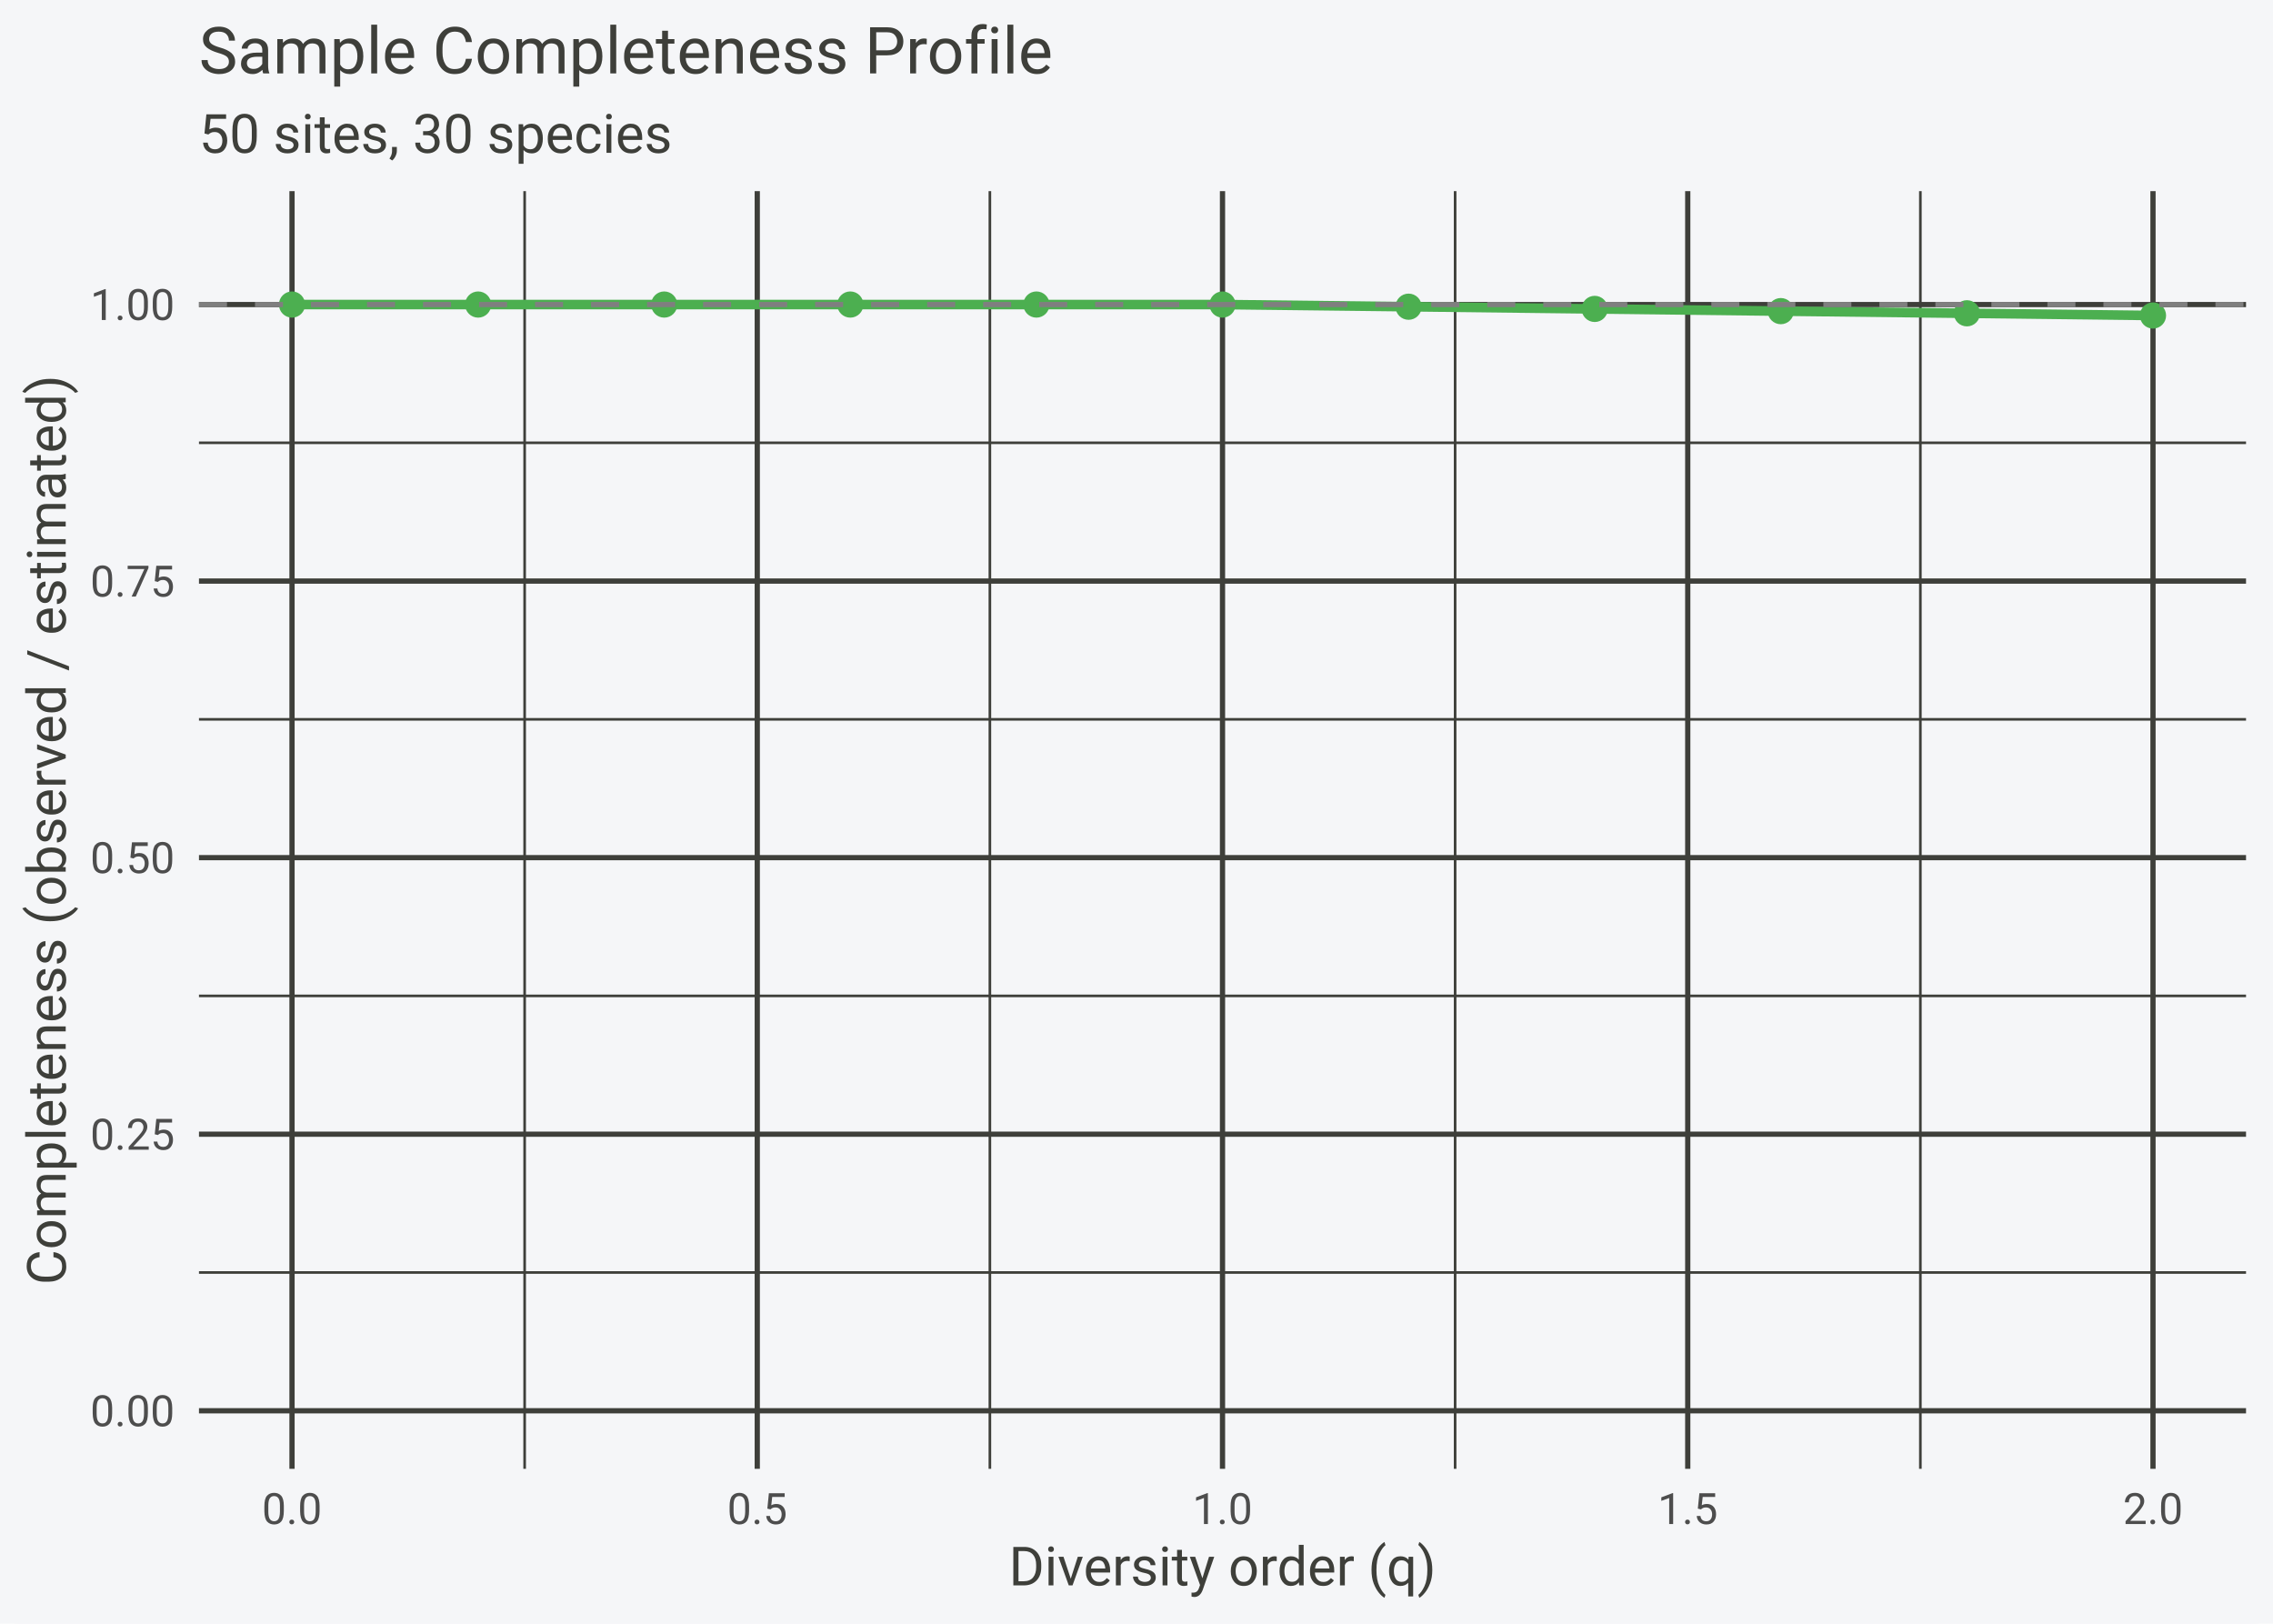
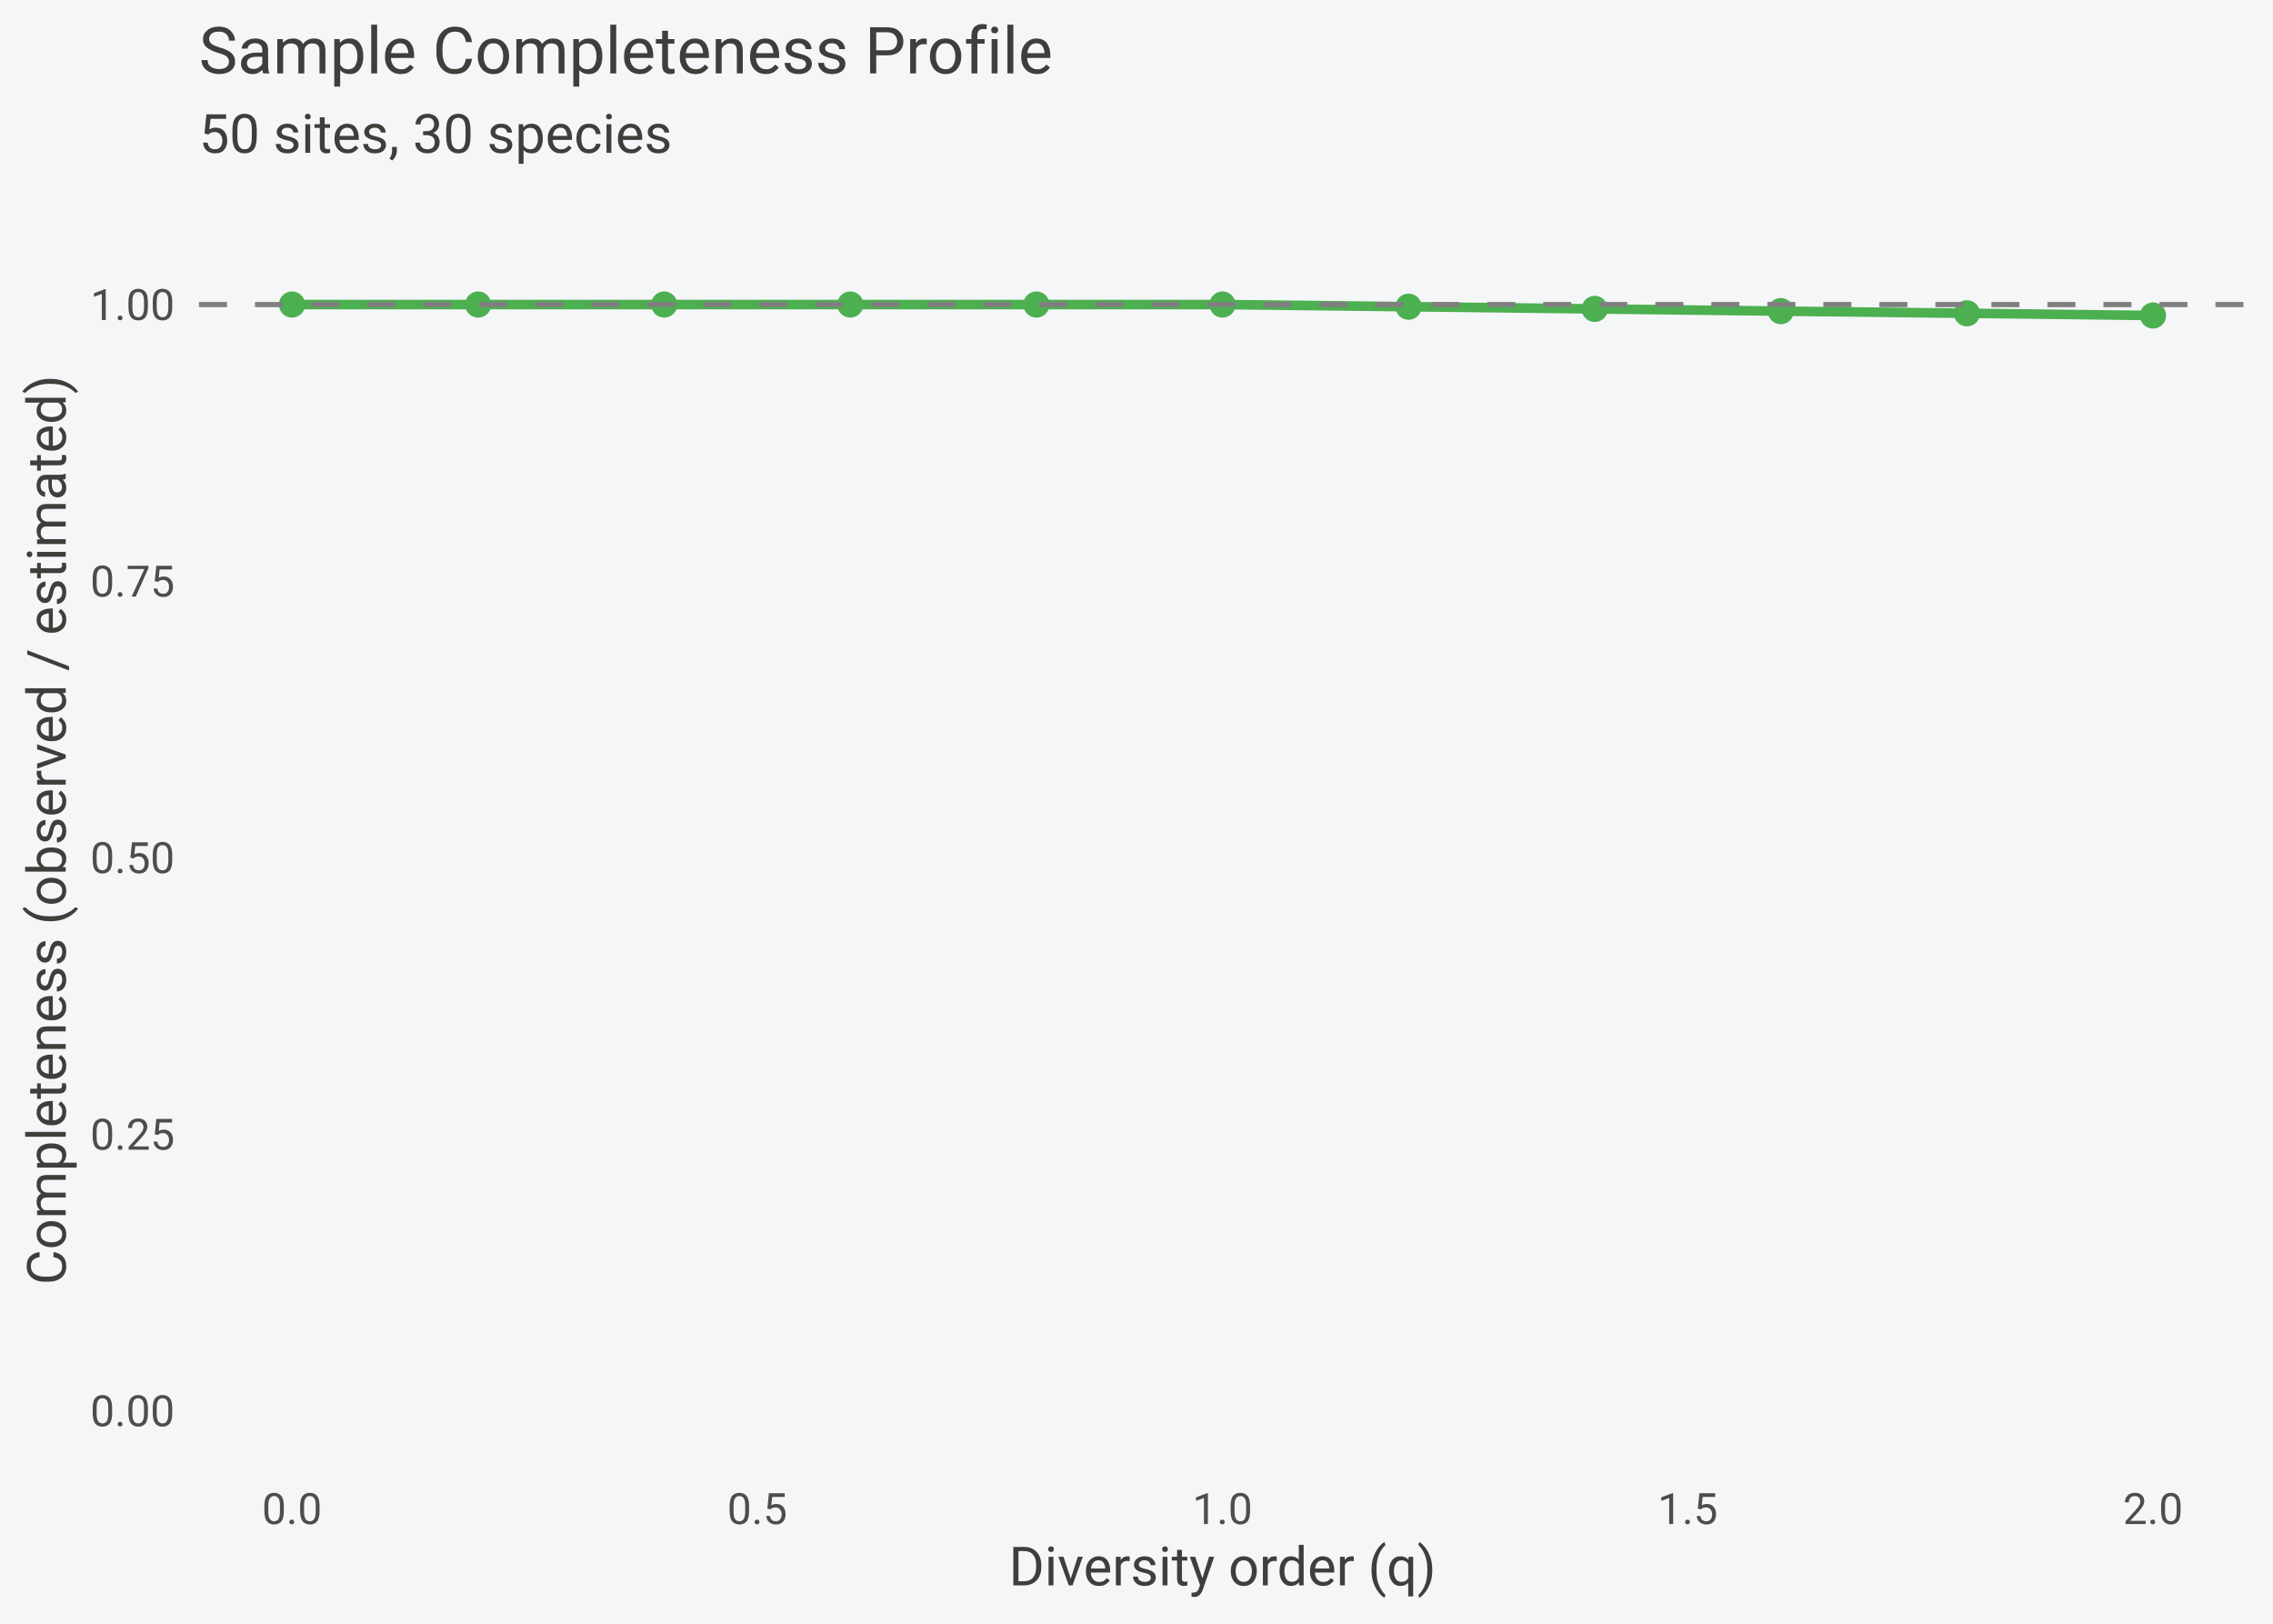
<svg xmlns="http://www.w3.org/2000/svg" width="504.00pt" height="360.00pt" viewBox="0 0 504.00 360.00">
  <g class="svglite">
    <defs>
      <style type="text/css">
    /* theme-aware-processed */
    .svglite line, .svglite polyline, .svglite polygon, .svglite path, .svglite circle {
      fill: none;
      stroke: #3E3F3A;
      stroke-linecap: round;
      stroke-linejoin: round;
      stroke-miterlimit: 10.00;
    }
    .svglite &gt; g &gt; rect {
      fill: none;
      stroke: #3E3F3A;
      stroke-linecap: round;
      stroke-linejoin: round;
      stroke-miterlimit: 10.00;
    }
    .svglite text {
      white-space: pre;
      fill: #3E3F3A;
    }
    .svglite g.glyphgroup path {
      fill: inherit;
      stroke: none;
    }
  </style>
    </defs>
    <rect width="100%" height="100%" style="stroke: none; fill: #F5F6F8;" />
    <defs>
      <clipPath id="cpMC4wMHw1MDQuMDB8MC4wMHwzNjAuMDA=">
        <rect x="0.00" y="0.00" width="504.00" height="360.00" />
      </clipPath>
    </defs>
    <g clip-path="url(#cpMC4wMHw1MDQuMDB8MC4wMHwzNjAuMDA=)">
      <rect rx="4" x="0.00" y="0.00" width="504.00" height="360.00" style="stroke-width: 1.16; stroke: none; fill: #F5F6F8;" />
    </g>
    <defs>
      <clipPath id="cpNDQuMTJ8NDk4LjAyfDQyLjM4fDMyNS42NQ==">
        <rect x="44.12" y="42.38" width="453.90" height="283.28" />
      </clipPath>
    </defs>
    <g clip-path="url(#cpNDQuMTJ8NDk4LjAyfDQyLjM4fDMyNS42NQ==)">
-       <polyline points="44.12,282.12 498.02,282.12 " style="stroke-width: 0.58; stroke: #3E3F3A; stroke-linecap: butt;" />
-       <polyline points="44.12,220.80 498.02,220.80 " style="stroke-width: 0.58; stroke: #3E3F3A; stroke-linecap: butt;" />
-       <polyline points="44.12,159.49 498.02,159.49 " style="stroke-width: 0.58; stroke: #3E3F3A; stroke-linecap: butt;" />
-       <polyline points="44.12,98.17 498.02,98.17 " style="stroke-width: 0.58; stroke: #3E3F3A; stroke-linecap: butt;" />
-       <polyline points="116.33,325.65 116.33,42.38 " style="stroke-width: 0.58; stroke: #3E3F3A; stroke-linecap: butt;" />
-       <polyline points="219.49,325.65 219.49,42.38 " style="stroke-width: 0.58; stroke: #3E3F3A; stroke-linecap: butt;" />
-       <polyline points="322.65,325.65 322.65,42.38 " style="stroke-width: 0.58; stroke: #3E3F3A; stroke-linecap: butt;" />
-       <polyline points="425.81,325.65 425.81,42.38 " style="stroke-width: 0.58; stroke: #3E3F3A; stroke-linecap: butt;" />
-       <polyline points="44.12,312.78 498.02,312.78 " style="stroke-width: 1.16; stroke: #3E3F3A; stroke-linecap: butt;" />
-       <polyline points="44.12,251.46 498.02,251.46 " style="stroke-width: 1.16; stroke: #3E3F3A; stroke-linecap: butt;" />
-       <polyline points="44.12,190.15 498.02,190.15 " style="stroke-width: 1.16; stroke: #3E3F3A; stroke-linecap: butt;" />
-       <polyline points="44.12,128.83 498.02,128.83 " style="stroke-width: 1.16; stroke: #3E3F3A; stroke-linecap: butt;" />
-       <polyline points="44.12,67.52 498.02,67.52 " style="stroke-width: 1.16; stroke: #3E3F3A; stroke-linecap: butt;" />
-       <polyline points="64.75,325.65 64.75,42.38 " style="stroke-width: 1.16; stroke: #3E3F3A; stroke-linecap: butt;" />
-       <polyline points="167.91,325.65 167.91,42.38 " style="stroke-width: 1.16; stroke: #3E3F3A; stroke-linecap: butt;" />
-       <polyline points="271.07,325.65 271.07,42.38 " style="stroke-width: 1.16; stroke: #3E3F3A; stroke-linecap: butt;" />
-       <polyline points="374.23,325.65 374.23,42.38 " style="stroke-width: 1.16; stroke: #3E3F3A; stroke-linecap: butt;" />
-       <polyline points="477.39,325.65 477.39,42.38 " style="stroke-width: 1.16; stroke: #3E3F3A; stroke-linecap: butt;" />
      <polyline points="64.75,67.52 106.02,67.52 147.28,67.52 188.54,67.52 229.81,67.52 271.07,67.52 312.33,68.00 353.60,68.49 394.86,68.98 436.13,69.46 477.39,69.95 " style="stroke-width: 2.13; stroke: #4CAF50; stroke-linecap: butt;" />
      <circle cx="64.75" cy="67.52" r="2.52" style="stroke-width: 0.77; stroke: #4CAF50; fill: #4CAF50;" />
      <circle cx="106.02" cy="67.52" r="2.52" style="stroke-width: 0.77; stroke: #4CAF50; fill: #4CAF50;" />
      <circle cx="147.28" cy="67.52" r="2.52" style="stroke-width: 0.77; stroke: #4CAF50; fill: #4CAF50;" />
      <circle cx="188.54" cy="67.52" r="2.52" style="stroke-width: 0.77; stroke: #4CAF50; fill: #4CAF50;" />
      <circle cx="229.81" cy="67.52" r="2.52" style="stroke-width: 0.77; stroke: #4CAF50; fill: #4CAF50;" />
      <circle cx="271.07" cy="67.52" r="2.52" style="stroke-width: 0.77; stroke: #4CAF50; fill: #4CAF50;" />
      <circle cx="312.33" cy="68.00" r="2.52" style="stroke-width: 0.77; stroke: #4CAF50; fill: #4CAF50;" />
      <circle cx="353.60" cy="68.49" r="2.52" style="stroke-width: 0.77; stroke: #4CAF50; fill: #4CAF50;" />
      <circle cx="394.86" cy="68.98" r="2.52" style="stroke-width: 0.77; stroke: #4CAF50; fill: #4CAF50;" />
      <circle cx="436.13" cy="69.46" r="2.52" style="stroke-width: 0.77; stroke: #4CAF50; fill: #4CAF50;" />
      <circle cx="477.39" cy="69.95" r="2.52" style="stroke-width: 0.77; stroke: #4CAF50; fill: #4CAF50;" />
      <line x1="44.12" y1="67.52" x2="498.02" y2="67.52" style="stroke-width: 1.16; stroke: #7F7F7F; stroke-dasharray: 6.21,6.21; stroke-linecap: butt;" />
    </g>
    <g clip-path="url(#cpMC4wMHw1MDQuMDB8MC4wMHwzNjAuMDA=)">
      <text x="38.74" y="316.21" text-anchor="end" style="font-size: 9.60px;fill: #4D4D4D; font-family: &quot;Roboto&quot;, -apple-system, BlinkMacSystemFont, &quot;Segoe UI&quot;, system-ui, sans-serif;" textLength="18.66px" lengthAdjust="spacingAndGlyphs">0.00</text>
      <text x="38.74" y="254.90" text-anchor="end" style="font-size: 9.60px;fill: #4D4D4D; font-family: &quot;Roboto&quot;, -apple-system, BlinkMacSystemFont, &quot;Segoe UI&quot;, system-ui, sans-serif;" textLength="18.66px" lengthAdjust="spacingAndGlyphs">0.25</text>
      <text x="38.74" y="193.58" text-anchor="end" style="font-size: 9.60px;fill: #4D4D4D; font-family: &quot;Roboto&quot;, -apple-system, BlinkMacSystemFont, &quot;Segoe UI&quot;, system-ui, sans-serif;" textLength="18.66px" lengthAdjust="spacingAndGlyphs">0.50</text>
      <text x="38.74" y="132.27" text-anchor="end" style="font-size: 9.60px;fill: #4D4D4D; font-family: &quot;Roboto&quot;, -apple-system, BlinkMacSystemFont, &quot;Segoe UI&quot;, system-ui, sans-serif;" textLength="18.66px" lengthAdjust="spacingAndGlyphs">0.75</text>
      <text x="38.74" y="70.95" text-anchor="end" style="font-size: 9.60px;fill: #4D4D4D; font-family: &quot;Roboto&quot;, -apple-system, BlinkMacSystemFont, &quot;Segoe UI&quot;, system-ui, sans-serif;" textLength="18.66px" lengthAdjust="spacingAndGlyphs">1.00</text>
      <text x="64.75" y="337.90" text-anchor="middle" style="font-size: 9.60px;fill: #4D4D4D; font-family: &quot;Roboto&quot;, -apple-system, BlinkMacSystemFont, &quot;Segoe UI&quot;, system-ui, sans-serif;" textLength="13.33px" lengthAdjust="spacingAndGlyphs">0.0</text>
      <text x="167.91" y="337.90" text-anchor="middle" style="font-size: 9.60px;fill: #4D4D4D; font-family: &quot;Roboto&quot;, -apple-system, BlinkMacSystemFont, &quot;Segoe UI&quot;, system-ui, sans-serif;" textLength="13.33px" lengthAdjust="spacingAndGlyphs">0.5</text>
      <text x="271.07" y="337.90" text-anchor="middle" style="font-size: 9.60px;fill: #4D4D4D; font-family: &quot;Roboto&quot;, -apple-system, BlinkMacSystemFont, &quot;Segoe UI&quot;, system-ui, sans-serif;" textLength="13.33px" lengthAdjust="spacingAndGlyphs">1.0</text>
      <text x="374.23" y="337.90" text-anchor="middle" style="font-size: 9.60px;fill: #4D4D4D; font-family: &quot;Roboto&quot;, -apple-system, BlinkMacSystemFont, &quot;Segoe UI&quot;, system-ui, sans-serif;" textLength="13.33px" lengthAdjust="spacingAndGlyphs">1.5</text>
      <text x="477.39" y="337.90" text-anchor="middle" style="font-size: 9.60px;fill: #4D4D4D; font-family: &quot;Roboto&quot;, -apple-system, BlinkMacSystemFont, &quot;Segoe UI&quot;, system-ui, sans-serif;" textLength="13.33px" lengthAdjust="spacingAndGlyphs">2.0</text>
      <text x="271.07" y="351.50" text-anchor="middle" style="font-size: 12.00px; font-family: &quot;Roboto&quot;, -apple-system, BlinkMacSystemFont, &quot;Segoe UI&quot;, system-ui, sans-serif;" textLength="95.36px" lengthAdjust="spacingAndGlyphs">Diversity order (q)</text>
      <text transform="translate(14.57,184.01) rotate(-90)" text-anchor="middle" style="font-size: 12.00px; font-family: &quot;Roboto&quot;, -apple-system, BlinkMacSystemFont, &quot;Segoe UI&quot;, system-ui, sans-serif;" textLength="199.39px" lengthAdjust="spacingAndGlyphs">Completeness (observed / estimated)</text>
      <text x="44.12" y="33.88" style="font-size: 12.00px; font-family: &quot;Roboto&quot;, -apple-system, BlinkMacSystemFont, &quot;Segoe UI&quot;, system-ui, sans-serif;" textLength="105.36px" lengthAdjust="spacingAndGlyphs">50 sites, 30 species</text>
      <text x="44.12" y="16.28" style="font-size: 14.40px; font-family: &quot;Roboto&quot;, -apple-system, BlinkMacSystemFont, &quot;Segoe UI&quot;, system-ui, sans-serif;" textLength="189.56px" lengthAdjust="spacingAndGlyphs">Sample Completeness Profile</text>
    </g>
  </g>
</svg>
